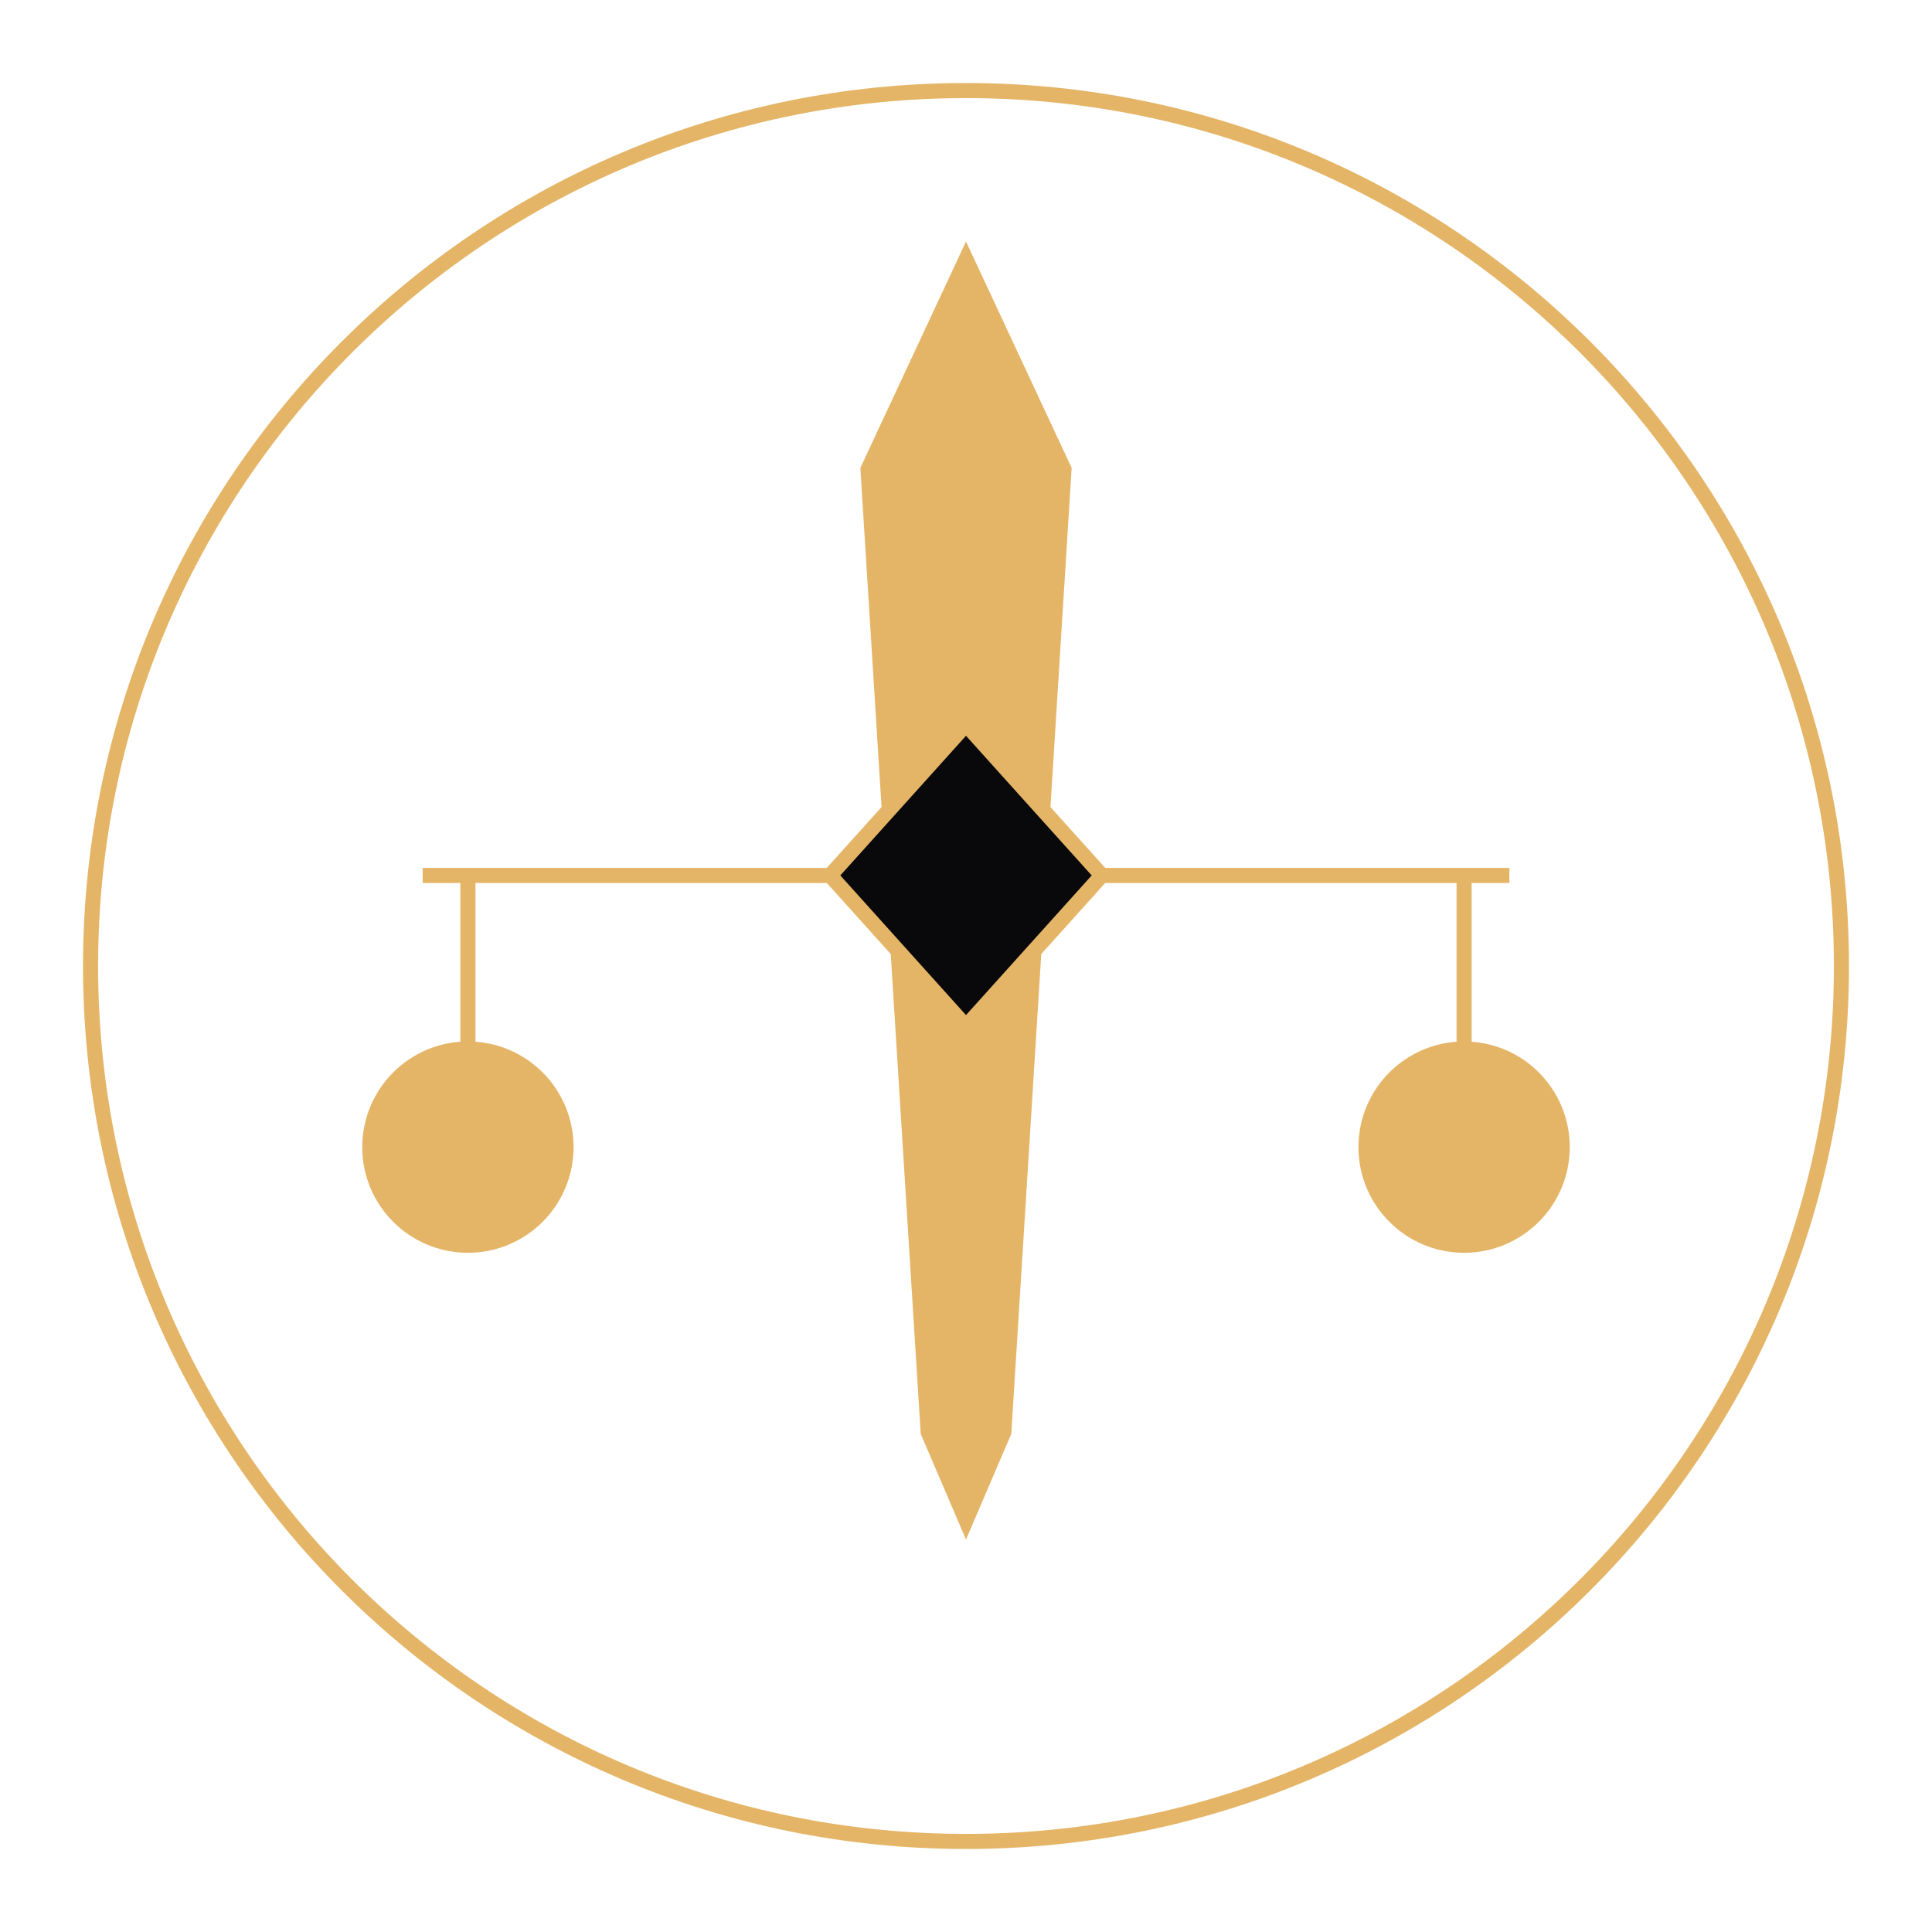
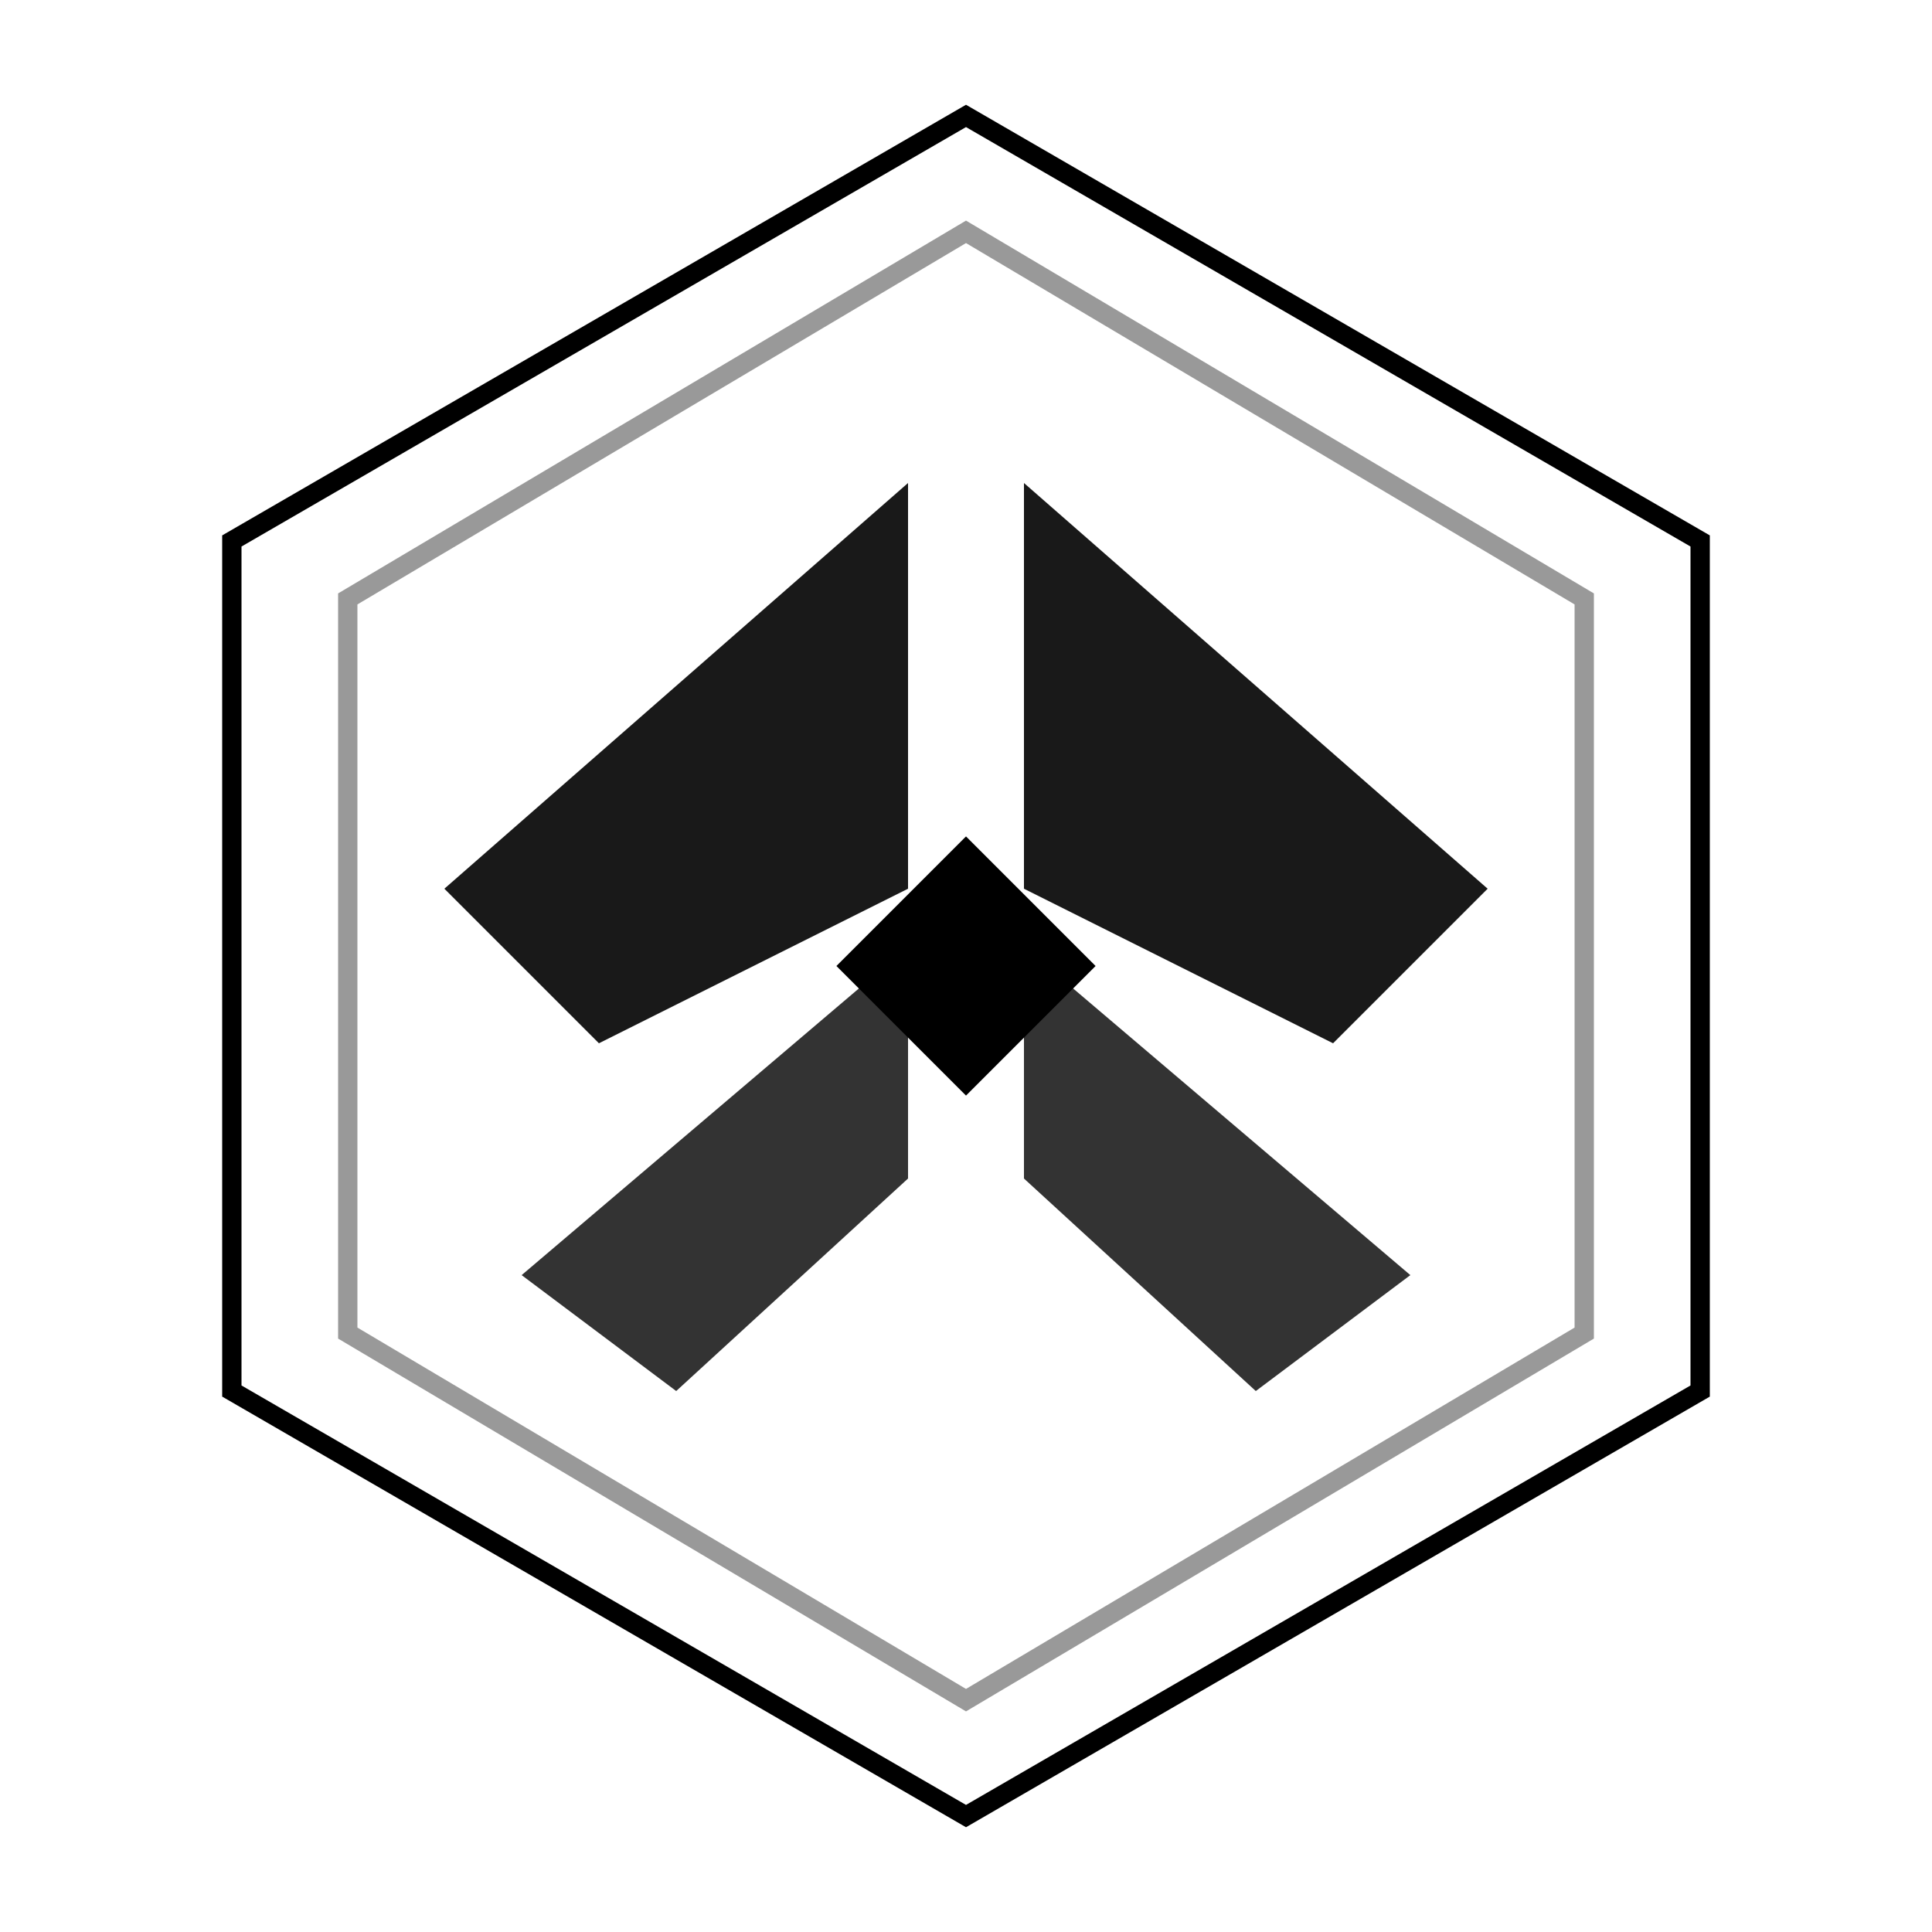
- <svg xmlns="http://www.w3.org/2000/svg" width="128" height="128" viewBox="0 0 128 128" fill="none">
-   {/* Círculo/Anel Dourado Imperial de Contorno ao redor do Brasão (Trazendo o acabamento de medalha perfeito) */}
-   <circle cx="64" cy="64" r="58" stroke="#e5b567" strokeWidth="5" />
- 
-   {/* A Espada e a Balança da Justiça - Silhueta Dourada Imperial Sólida */}
-   {/* Lâmina da Espada */}
-   <path d="M64 16 L71 31 L67 95 L64 102 L61 95 L57 31 Z" fill="#e5b567" />
-   
-   {/* Guarda-mão da Balança Estilizada */}
-   <path d="M28 58 H100" stroke="#e5b567" strokeWidth="7" strokeLinecap="round" />
-   
-   {/* Detalhes Rúnicos de Contrapeso na Balança */}
-   <path d="M31 58 V70 M97 58 V70" stroke="#e5b567" strokeWidth="5" strokeLinecap="round" />
-   
-   {/* Pratos de Peso da Balança (Círculos Sólidos) */}
-   <circle cx="31" cy="76" r="7" fill="#e5b567" />
-   <circle cx="97" cy="76" r="7" fill="#e5b567" />
-   
-   {/* Losango de Poder no Coração do Brasão */}
-   <path d="M64 48 L73 58 L64 68 L55 58 Z" fill="#09090b" stroke="#e5b567" strokeWidth="4" />
+ <svg xmlns="http://www.w3.org/2000/svg" width="128" height="128" viewBox="0 0 100 100" fill="none">
+   <defs>
+     <linearGradient id="goldGradientIcon" x1="0%" y1="0%" x2="100%" y2="100%">
+       <stop offset="0%" stopColor="#fff8e7" />
+       <stop offset="30%" stopColor="#e2c9a3" />
+       <stop offset="70%" stopColor="#c5a880" />
+       <stop offset="100%" stopColor="#785e3a" />
+     </linearGradient>
+   </defs>
+   <polygon points="50,6 88,28 88,72 50,94 12,72 12,28" stroke="url(#goldGradientIcon)" strokeWidth="4" strokeLinejoin="round" />
+   <polygon points="50,12 82,31 82,69 50,88 18,69 18,31" stroke="url(#goldGradientIcon)" strokeWidth="1.5" strokeDasharray="4 6" opacity="0.4" />
+   <path d="M47 25 L23 46 L31 54 L47 46 Z" fill="url(#goldGradientIcon)" opacity="0.9" />
+   <path d="M47 49 L27 66 L35 72 L47 61 Z" fill="url(#goldGradientIcon)" opacity="0.8" />
+   <path d="M53 25 L77 46 L69 54 L53 46 Z" fill="url(#goldGradientIcon)" opacity="0.9" />
+   <path d="M53 49 L73 66 L65 72 L53 61 Z" fill="url(#goldGradientIcon)" opacity="0.8" />
+   <line x1="50" y1="16" x2="50" y2="84" stroke="url(#goldGradientIcon)" strokeWidth="2.8" strokeLinecap="round" />
+   <path d="M50,44 L56,50 L50,56 L44,50 Z" fill="url(#goldGradientIcon)" stroke="url(#goldGradientIcon)" strokeWidth="1" />
</svg>
